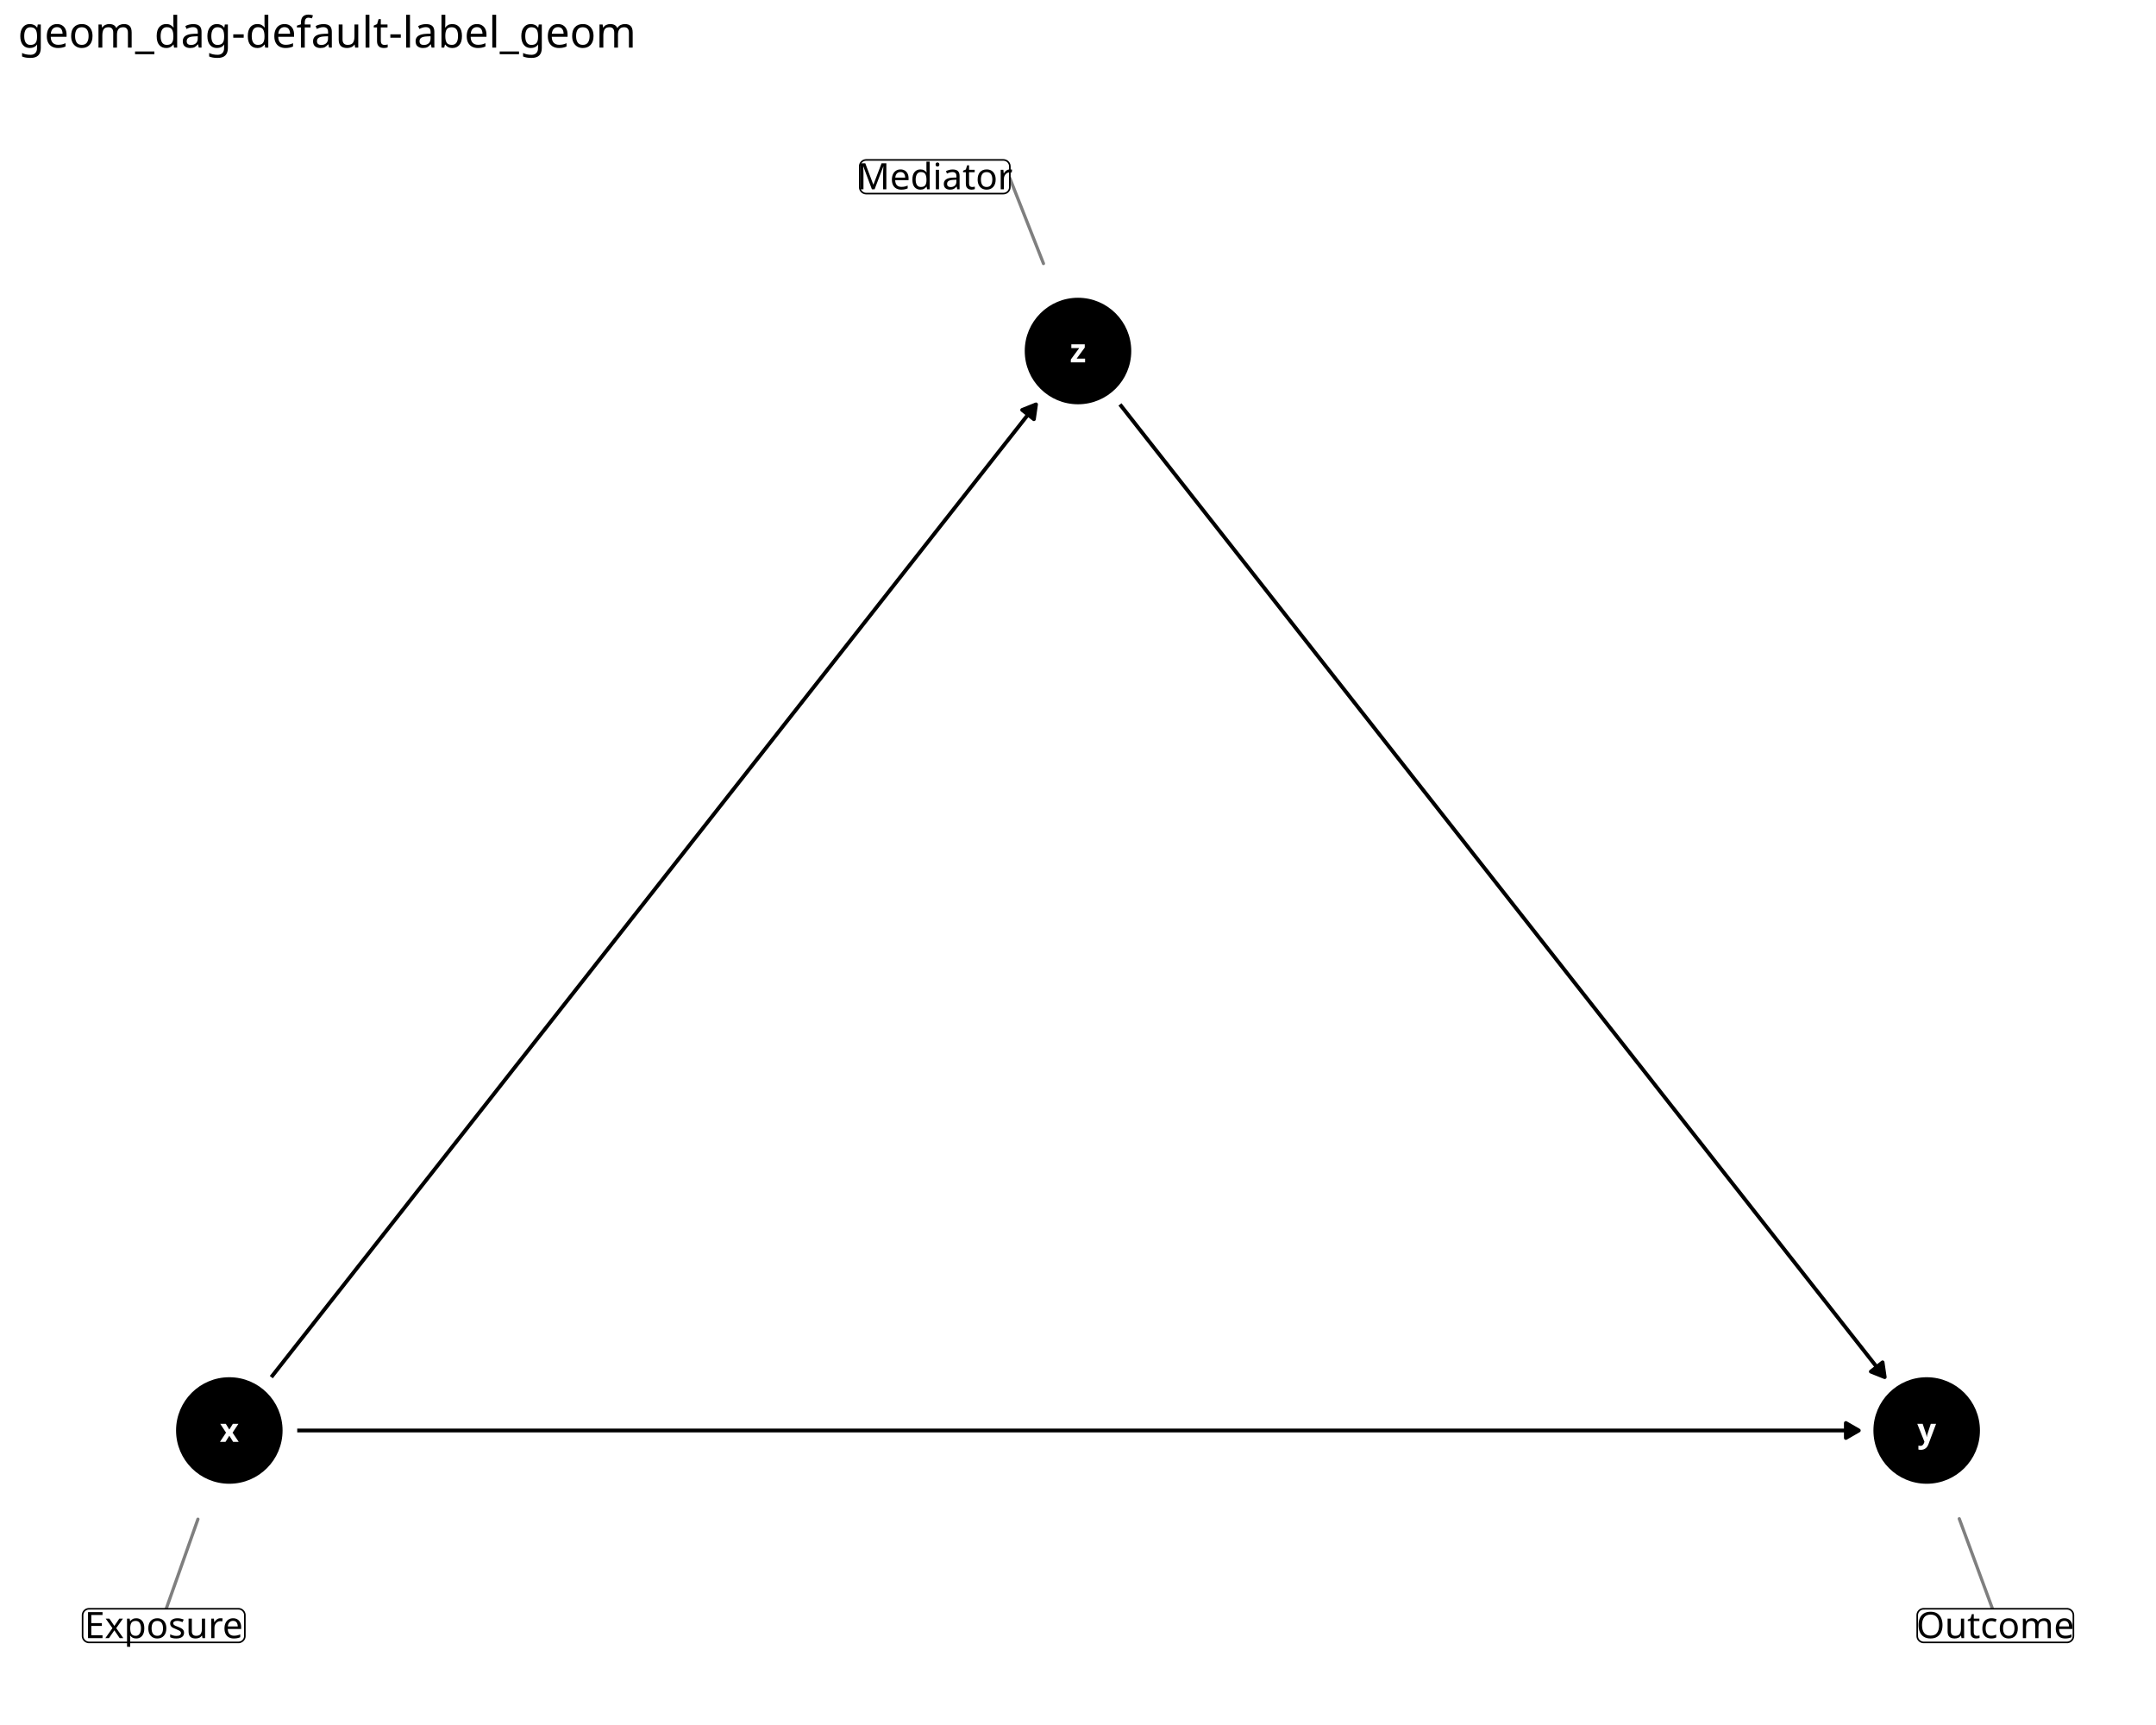
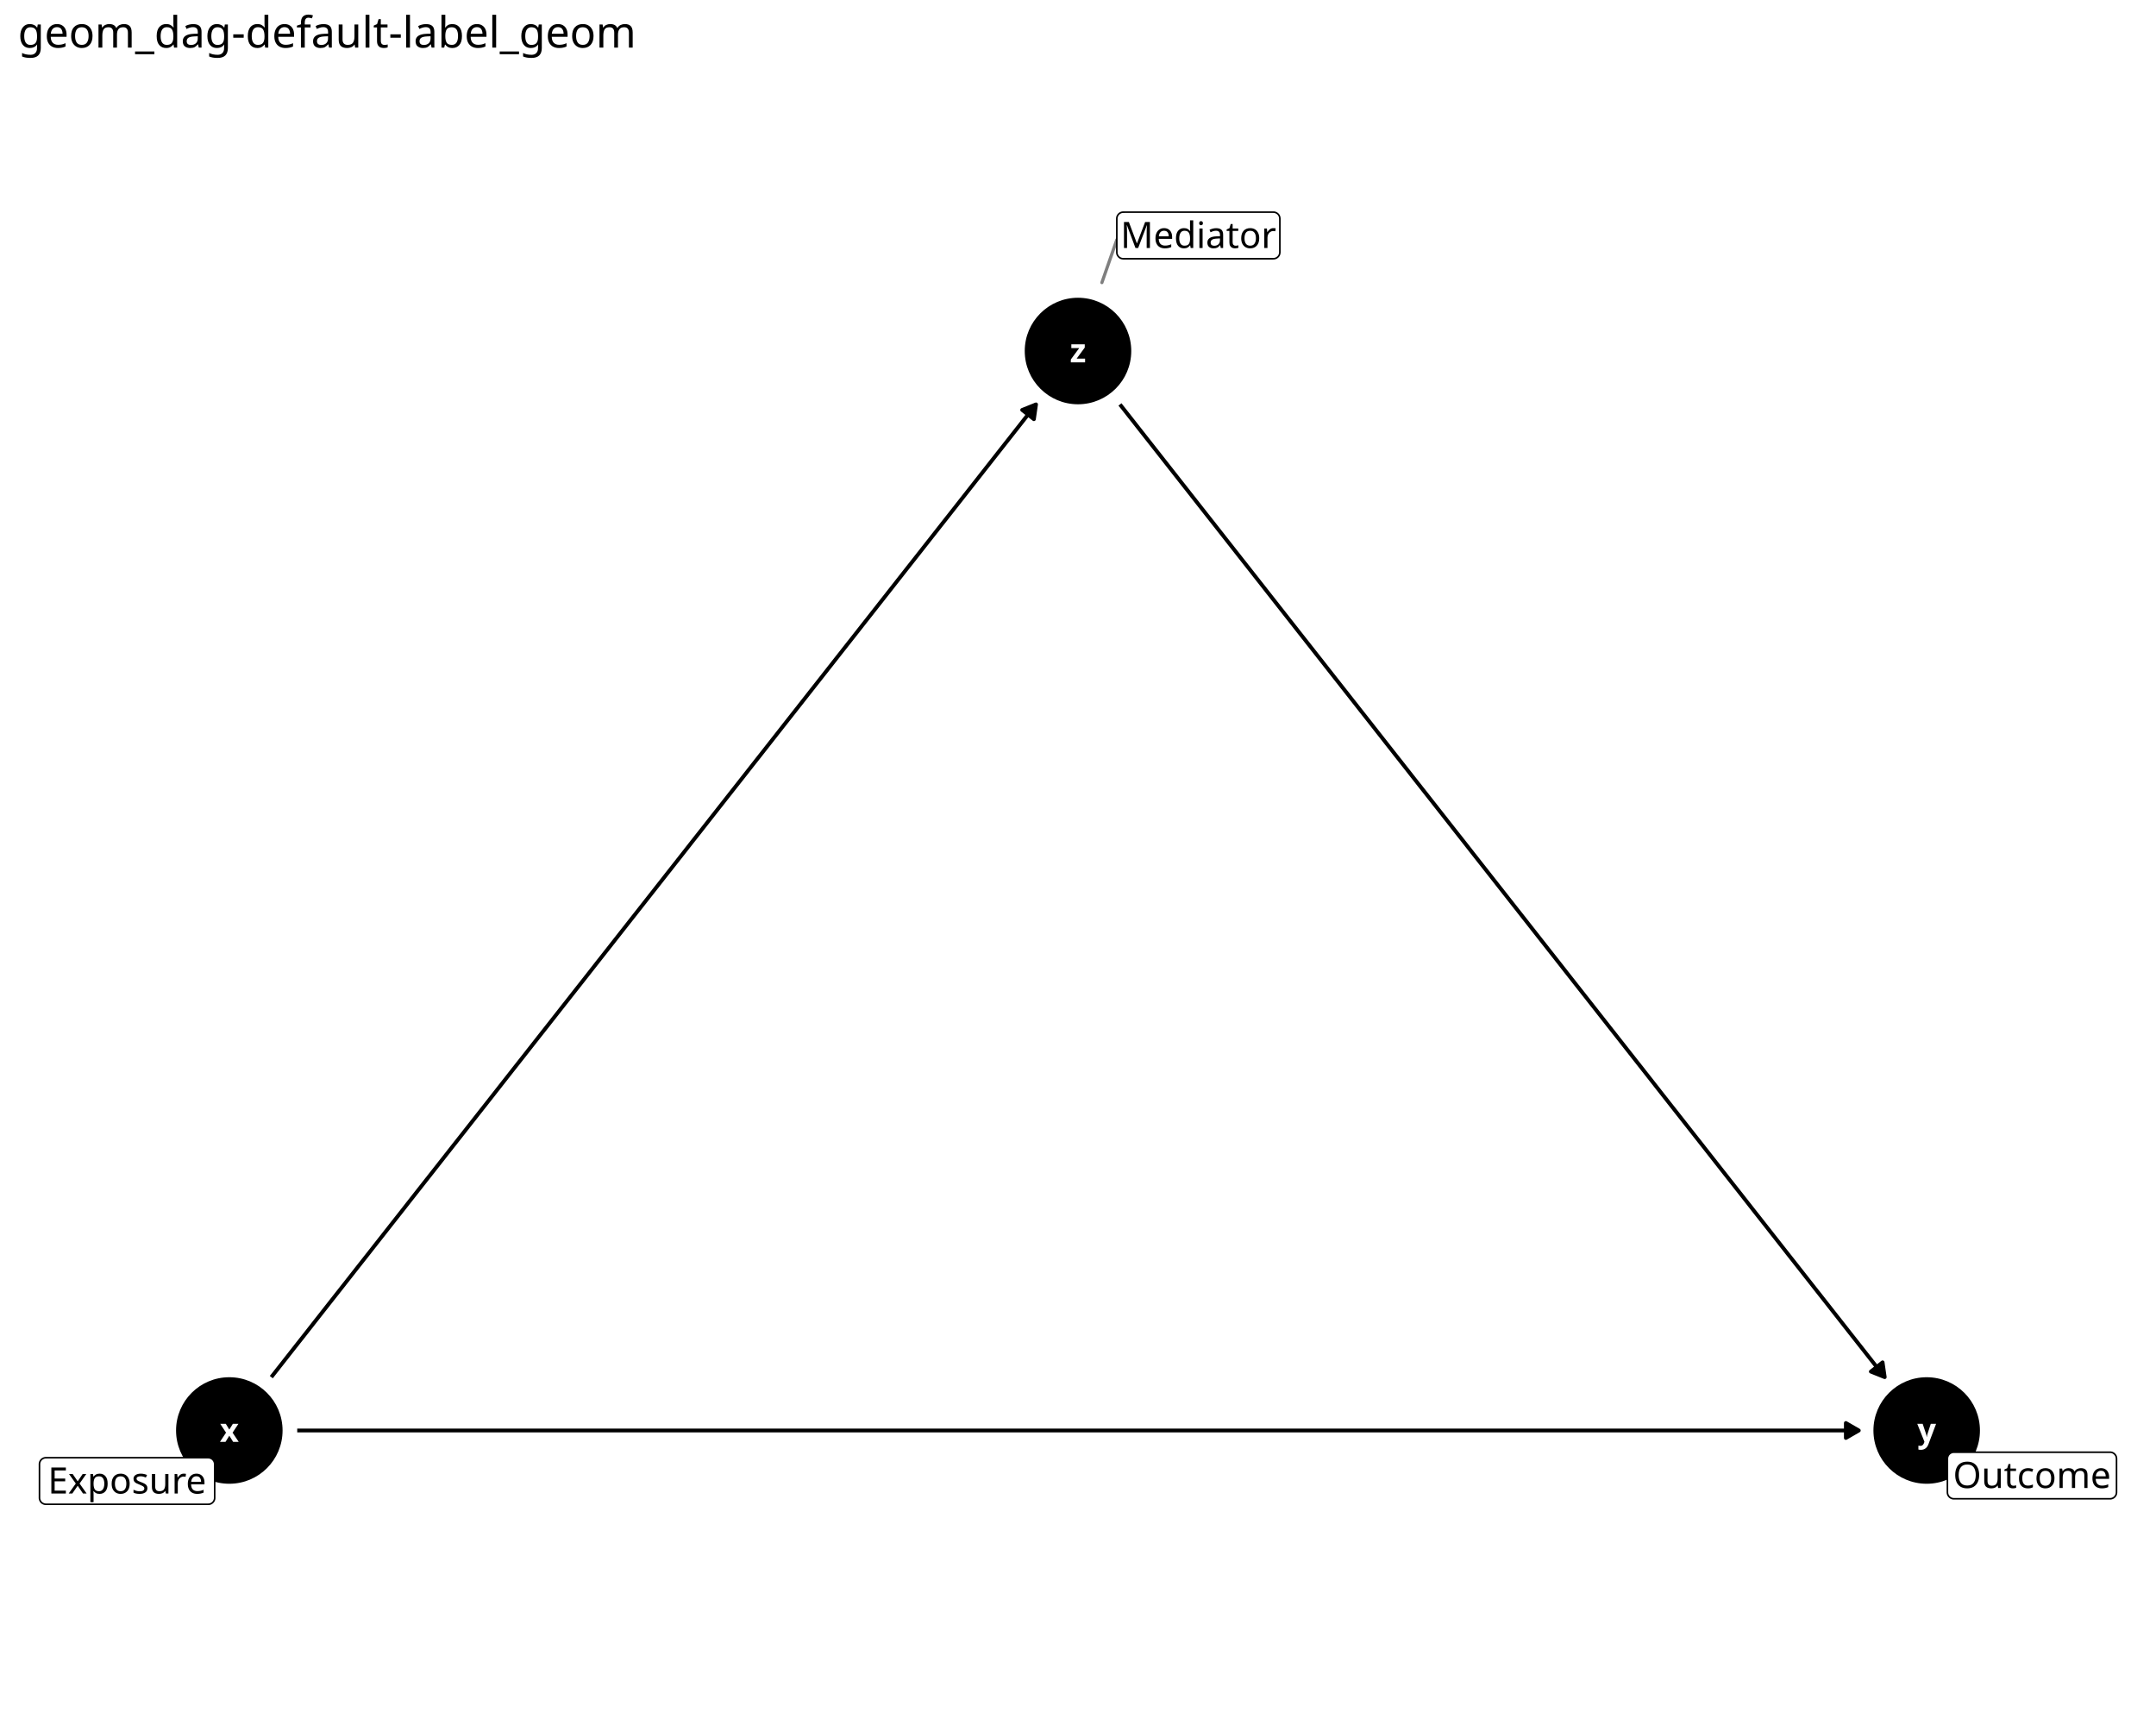
<svg xmlns="http://www.w3.org/2000/svg" class="svglite" data-engine-version="2.0" width="720.00pt" height="576.00pt" viewBox="0 0 720.00 576.00">
  <defs>
    <style type="text/css">
    .svglite line, .svglite polyline, .svglite polygon, .svglite path, .svglite rect, .svglite circle {
      fill: none;
      stroke: #000000;
      stroke-linecap: round;
      stroke-linejoin: round;
      stroke-miterlimit: 10.00;
    }
  </style>
  </defs>
  <rect width="100%" height="100%" style="stroke: none; fill: #FFFFFF;" />
  <defs>
    <clipPath id="cpMC4wMHw3MjAuMDB8MC4wMHw1NzYuMDA=">
      <rect x="0.00" y="0.00" width="720.00" height="576.00" />
    </clipPath>
  </defs>
  <g clip-path="url(#cpMC4wMHw3MjAuMDB8MC4wMHw1NzYuMDA=)">
    <rect x="0.00" y="0.00" width="720.00" height="576.00" style="stroke-width: 1.16; stroke: none; fill: #FFFFFF;" />
  </g>
  <defs>
    <clipPath id="cpNS45OHw3MTQuMDJ8MjQuODV8NTcwLjAy">
      <rect x="5.98" y="24.85" width="708.04" height="545.17" />
    </clipPath>
  </defs>
  <g clip-path="url(#cpNS45OHw3MTQuMDJ8MjQuODV8NTcwLjAy)">
    <circle cx="76.58" cy="477.66" r="17.43" style="stroke-width: 0.71; fill: #000000;" />
    <circle cx="643.42" cy="477.66" r="17.43" style="stroke-width: 0.71; fill: #000000;" />
    <circle cx="360.00" cy="117.21" r="17.43" style="stroke-width: 0.71; fill: #000000;" />
    <polyline points="99.26,477.66 99.48,477.66 105.21,477.66 110.93,477.66 116.66,477.66 122.39,477.66 128.11,477.66 133.84,477.66 139.56,477.66 145.29,477.66 151.01,477.66 156.74,477.66 162.47,477.66 168.19,477.66 173.92,477.66 179.64,477.66 185.37,477.66 191.09,477.66 196.82,477.66 202.55,477.66 208.27,477.66 214.00,477.66 219.72,477.66 225.45,477.66 231.17,477.66 236.90,477.66 242.62,477.66 248.35,477.66 254.08,477.66 259.80,477.66 265.53,477.66 271.25,477.66 276.98,477.66 282.70,477.66 288.43,477.66 294.16,477.66 299.88,477.66 305.61,477.66 311.33,477.66 317.06,477.66 322.78,477.66 328.51,477.66 334.23,477.66 339.96,477.66 345.69,477.66 351.41,477.66 357.14,477.66 362.86,477.66 368.59,477.66 374.31,477.66 380.04,477.66 385.77,477.66 391.49,477.66 397.22,477.66 402.94,477.66 408.67,477.66 414.39,477.66 420.12,477.66 425.84,477.66 431.57,477.66 437.30,477.66 443.02,477.66 448.75,477.66 454.47,477.66 460.20,477.66 465.92,477.66 471.65,477.66 477.38,477.66 483.10,477.66 488.83,477.66 494.55,477.66 500.28,477.66 506.00,477.66 511.73,477.66 517.45,477.66 523.18,477.66 528.91,477.66 534.63,477.66 540.36,477.66 546.08,477.66 551.81,477.66 557.53,477.66 563.26,477.66 568.99,477.66 574.71,477.66 580.44,477.66 586.16,477.66 591.89,477.66 597.61,477.66 603.34,477.66 609.07,477.66 614.79,477.66 620.52,477.66 620.74,477.66 " style="stroke-width: 1.28; stroke-linecap: butt;" />
    <polygon points="616.43,480.15 620.74,477.66 616.43,475.17 " style="stroke-width: 1.28; stroke-linecap: butt; fill: #000000;" />
    <polyline points="90.60,459.84 90.90,459.46 93.76,455.82 96.62,452.18 99.48,448.54 102.35,444.90 105.21,441.25 108.07,437.61 110.93,433.97 113.80,430.33 116.66,426.69 119.52,423.05 122.39,419.41 125.25,415.77 128.11,412.13 130.97,408.49 133.84,404.85 136.70,401.20 139.56,397.56 142.43,393.92 145.29,390.28 148.15,386.64 151.01,383.00 153.88,379.36 156.74,375.72 159.60,372.08 162.47,368.44 165.33,364.80 168.19,361.15 171.05,357.51 173.92,353.87 176.78,350.23 179.64,346.59 182.51,342.95 185.37,339.31 188.23,335.67 191.09,332.03 193.96,328.39 196.82,324.75 199.68,321.10 202.55,317.46 205.41,313.82 208.27,310.18 211.13,306.54 214.00,302.90 216.86,299.26 219.72,295.62 222.58,291.98 225.45,288.34 228.31,284.70 231.17,281.05 234.04,277.41 236.90,273.77 239.76,270.13 242.62,266.49 245.49,262.85 248.35,259.21 251.21,255.57 254.08,251.93 256.94,248.29 259.80,244.65 262.66,241.00 265.53,237.36 268.39,233.72 271.25,230.08 274.12,226.44 276.98,222.80 279.84,219.16 282.70,215.52 285.57,211.88 288.43,208.24 291.29,204.60 294.16,200.95 297.02,197.31 299.88,193.67 302.74,190.03 305.61,186.39 308.47,182.75 311.33,179.11 314.19,175.47 317.06,171.83 319.92,168.19 322.78,164.55 325.65,160.90 328.51,157.26 331.37,153.62 334.23,149.98 337.10,146.34 339.96,142.70 342.82,139.06 345.69,135.42 345.98,135.04 " style="stroke-width: 1.28; stroke-linecap: butt;" />
    <polygon points="345.27,139.97 345.98,135.04 341.36,136.89 " style="stroke-width: 1.28; stroke-linecap: butt; fill: #000000;" />
    <polyline points="374.02,135.04 374.31,135.42 377.18,139.06 380.04,142.70 382.90,146.34 385.77,149.98 388.63,153.62 391.49,157.26 394.35,160.90 397.22,164.55 400.08,168.19 402.94,171.83 405.81,175.47 408.67,179.11 411.53,182.75 414.39,186.39 417.26,190.03 420.12,193.67 422.98,197.31 425.84,200.95 428.71,204.60 431.57,208.24 434.43,211.88 437.30,215.52 440.16,219.16 443.02,222.80 445.88,226.44 448.75,230.08 451.61,233.72 454.47,237.36 457.34,241.00 460.20,244.65 463.06,248.29 465.92,251.93 468.79,255.57 471.65,259.21 474.51,262.85 477.38,266.49 480.24,270.13 483.10,273.77 485.96,277.41 488.83,281.05 491.69,284.70 494.55,288.34 497.42,291.98 500.28,295.62 503.14,299.26 506.00,302.90 508.87,306.54 511.73,310.18 514.59,313.82 517.45,317.46 520.32,321.10 523.18,324.75 526.04,328.39 528.91,332.03 531.77,335.67 534.63,339.31 537.49,342.95 540.36,346.59 543.22,350.23 546.08,353.87 548.95,357.51 551.81,361.15 554.67,364.80 557.53,368.44 560.40,372.08 563.26,375.72 566.12,379.36 568.99,383.00 571.85,386.64 574.71,390.28 577.57,393.92 580.44,397.56 583.30,401.20 586.16,404.85 589.03,408.49 591.89,412.13 594.75,415.77 597.61,419.41 600.48,423.05 603.34,426.69 606.20,430.33 609.07,433.97 611.93,437.61 614.79,441.25 617.65,444.90 620.52,448.54 623.38,452.18 626.24,455.82 629.10,459.46 629.40,459.84 " style="stroke-width: 1.28; stroke-linecap: butt;" />
    <polygon points="624.78,457.99 629.40,459.84 628.69,454.91 " style="stroke-width: 1.28; stroke-linecap: butt; fill: #000000;" />
    <text x="76.58" y="481.46" text-anchor="middle" style="font-size: 11.04px; font-weight: bold; fill: #FFFFFF; font-family: sans;" textLength="5.52px" lengthAdjust="spacingAndGlyphs">x</text>
    <text x="643.42" y="481.46" text-anchor="middle" style="font-size: 11.04px; font-weight: bold; fill: #FFFFFF; font-family: sans;" textLength="5.52px" lengthAdjust="spacingAndGlyphs">y</text>
    <text x="360.00" y="121.01" text-anchor="middle" style="font-size: 11.04px; font-weight: bold; fill: #FFFFFF; font-family: sans;" textLength="5.52px" lengthAdjust="spacingAndGlyphs">z</text>
-     <line x1="55.51" y1="537.19" x2="66.10" y2="507.27" style="stroke-width: 1.07; stroke: #7F7F7F;" />
-     <line x1="665.39" y1="537.19" x2="654.30" y2="507.13" style="stroke-width: 1.07; stroke: #7F7F7F;" />
-     <line x1="337.24" y1="59.52" x2="348.47" y2="88.00" style="stroke-width: 1.07; stroke: #7F7F7F;" />
-     <polygon points="29.74,548.42 79.61,548.42 79.53,548.42 79.87,548.41 80.22,548.34 80.54,548.21 80.84,548.04 81.11,547.82 81.34,547.56 81.53,547.27 81.66,546.95 81.75,546.61 81.77,546.26 81.77,546.26 81.77,539.35 81.77,539.35 81.75,539.00 81.66,538.66 81.53,538.34 81.34,538.05 81.11,537.79 80.84,537.57 80.54,537.39 80.22,537.27 79.87,537.20 79.61,537.19 29.74,537.19 30.00,537.20 29.65,537.19 29.31,537.23 28.97,537.33 28.66,537.47 28.37,537.67 28.12,537.91 27.91,538.19 27.75,538.50 27.64,538.83 27.58,539.17 27.58,539.35 27.58,546.26 27.58,546.09 27.58,546.44 27.64,546.78 27.75,547.11 27.91,547.42 28.12,547.69 28.37,547.94 28.66,548.13 28.97,548.28 29.31,548.38 29.65,548.42 " style="stroke-width: 0.53; fill: #FFFFFF;" />
-     <text x="54.68" y="546.98" text-anchor="middle" style="font-size: 12.14px; font-family: sans;" textLength="51.32px" lengthAdjust="spacingAndGlyphs">Exposure</text>
-     <polygon points="642.42,548.42 690.26,548.42 690.18,548.42 690.52,548.41 690.86,548.34 691.19,548.21 691.49,548.04 691.76,547.82 691.99,547.56 692.18,547.27 692.31,546.95 692.39,546.61 692.42,546.26 692.42,546.26 692.42,539.35 692.42,539.35 692.39,539.00 692.31,538.66 692.18,538.34 691.99,538.05 691.76,537.79 691.49,537.57 691.19,537.39 690.86,537.27 690.52,537.20 690.26,537.19 642.42,537.19 642.68,537.20 642.33,537.19 641.99,537.23 641.65,537.33 641.34,537.47 641.05,537.67 640.80,537.91 640.59,538.19 640.43,538.50 640.32,538.83 640.27,539.17 640.26,539.35 640.26,546.26 640.27,546.09 640.27,546.44 640.32,546.78 640.43,547.11 640.59,547.42 640.80,547.69 641.05,547.94 641.34,548.13 641.65,548.28 641.99,548.38 642.33,548.42 " style="stroke-width: 0.53; fill: #FFFFFF;" />
-     <text x="666.34" y="546.98" text-anchor="middle" style="font-size: 12.14px; font-family: sans;" textLength="49.28px" lengthAdjust="spacingAndGlyphs">Outcome</text>
-     <polygon points="289.27,64.64 335.08,64.64 334.99,64.64 335.34,64.62 335.68,64.55 336.00,64.43 336.30,64.26 336.57,64.04 336.80,63.78 336.99,63.48 337.13,63.16 337.21,62.83 337.24,62.48 337.24,62.48 337.24,55.56 337.24,55.56 337.21,55.21 337.13,54.88 336.99,54.56 336.80,54.26 336.57,54.00 336.30,53.78 336.00,53.61 335.68,53.49 335.34,53.42 335.08,53.40 289.27,53.40 289.53,53.42 289.18,53.40 288.83,53.45 288.50,53.54 288.19,53.69 287.90,53.89 287.65,54.13 287.44,54.41 287.28,54.71 287.17,55.04 287.11,55.39 287.11,55.56 287.11,62.48 287.11,62.30 287.11,62.65 287.17,63.00 287.28,63.33 287.44,63.63 287.65,63.91 287.90,64.15 288.19,64.35 288.50,64.50 288.83,64.60 289.18,64.64 " style="stroke-width: 0.53; fill: #FFFFFF;" />
-     <text x="312.17" y="63.20" text-anchor="middle" style="font-size: 12.14px; font-family: sans;" textLength="47.25px" lengthAdjust="spacingAndGlyphs">Mediator</text>
+     <line x1="372.96" y1="80.08" x2="367.98" y2="94.36" style="stroke-width: 1.07; stroke: #7F7F7F;" />
+     <polygon points="15.34,502.30 69.53,502.30 69.45,502.30 69.79,502.29 70.14,502.22 70.46,502.10 70.76,501.92 71.03,501.70 71.26,501.44 71.45,501.15 71.58,500.83 71.67,500.49 71.69,500.14 71.69,500.14 71.69,488.91 71.69,488.91 71.67,488.56 71.58,488.22 71.45,487.90 71.26,487.61 71.03,487.35 70.76,487.13 70.46,486.96 70.14,486.83 69.79,486.76 69.53,486.75 15.34,486.75 15.60,486.76 15.25,486.75 14.91,486.79 14.57,486.89 14.26,487.04 13.97,487.23 13.72,487.47 13.51,487.75 13.35,488.06 13.24,488.39 13.18,488.73 13.18,488.91 13.18,500.14 13.18,499.97 13.18,500.32 13.24,500.66 13.35,500.99 13.51,501.30 13.72,501.58 13.97,501.82 14.26,502.01 14.57,502.16 14.91,502.26 15.25,502.30 " style="stroke-width: 0.53; fill: #FFFFFF;" />
+     <text x="42.44" y="498.70" text-anchor="middle" style="font-size: 12.14px; font-family: sans;" textLength="51.32px" lengthAdjust="spacingAndGlyphs">Exposure</text>
+     <polygon points="652.50,500.46 704.66,500.46 704.58,500.46 704.92,500.45 705.26,500.38 705.59,500.25 705.89,500.08 706.16,499.86 706.39,499.60 706.58,499.31 706.71,498.99 706.79,498.65 706.82,498.30 706.82,498.30 706.82,487.07 706.82,487.07 706.79,486.72 706.71,486.38 706.58,486.06 706.39,485.77 706.16,485.51 705.89,485.29 705.59,485.11 705.26,484.99 704.92,484.92 704.66,484.91 652.50,484.91 652.76,484.92 652.41,484.91 652.07,484.95 651.73,485.05 651.42,485.19 651.13,485.39 650.88,485.63 650.67,485.91 650.51,486.22 650.40,486.55 650.35,486.89 650.34,487.07 650.34,498.30 650.35,498.13 650.35,498.48 650.40,498.82 650.51,499.15 650.67,499.46 650.88,499.73 651.13,499.98 651.42,500.17 651.73,500.32 652.07,500.42 652.41,500.46 " style="stroke-width: 0.53; fill: #FFFFFF;" />
+     <text x="678.58" y="496.86" text-anchor="middle" style="font-size: 12.14px; font-family: sans;" textLength="49.28px" lengthAdjust="spacingAndGlyphs">Outcome</text>
+     <polygon points="375.12,86.40 425.25,86.40 425.17,86.39 425.51,86.38 425.85,86.31 426.18,86.19 426.48,86.01 426.75,85.79 426.98,85.53 427.17,85.24 427.30,84.92 427.38,84.58 427.41,84.24 427.41,84.24 427.41,73.00 427.41,73.00 427.38,72.65 427.30,72.31 427.17,71.99 426.98,71.70 426.75,71.44 426.48,71.22 426.18,71.05 425.85,70.92 425.51,70.85 425.25,70.84 375.12,70.84 375.38,70.85 375.03,70.84 374.69,70.88 374.36,70.98 374.04,71.13 373.76,71.33 373.50,71.57 373.30,71.84 373.13,72.15 373.02,72.48 372.97,72.82 372.96,73.00 372.96,84.24 372.97,84.06 372.97,84.41 373.02,84.75 373.13,85.08 373.30,85.39 373.50,85.67 373.76,85.91 374.04,86.11 374.36,86.26 374.69,86.35 375.03,86.39 " style="stroke-width: 0.53; fill: #FFFFFF;" />
+     <text x="400.19" y="82.80" text-anchor="middle" style="font-size: 12.14px; font-family: sans;" textLength="47.25px" lengthAdjust="spacingAndGlyphs">Mediator</text>
  </g>
  <g clip-path="url(#cpMC4wMHw3MjAuMDB8MC4wMHw1NzYuMDA=)">
    <text x="5.98" y="15.89" style="font-size: 14.40px; font-family: sans;" textLength="195.35px" lengthAdjust="spacingAndGlyphs">geom_dag-default-label_geom</text>
  </g>
</svg>
